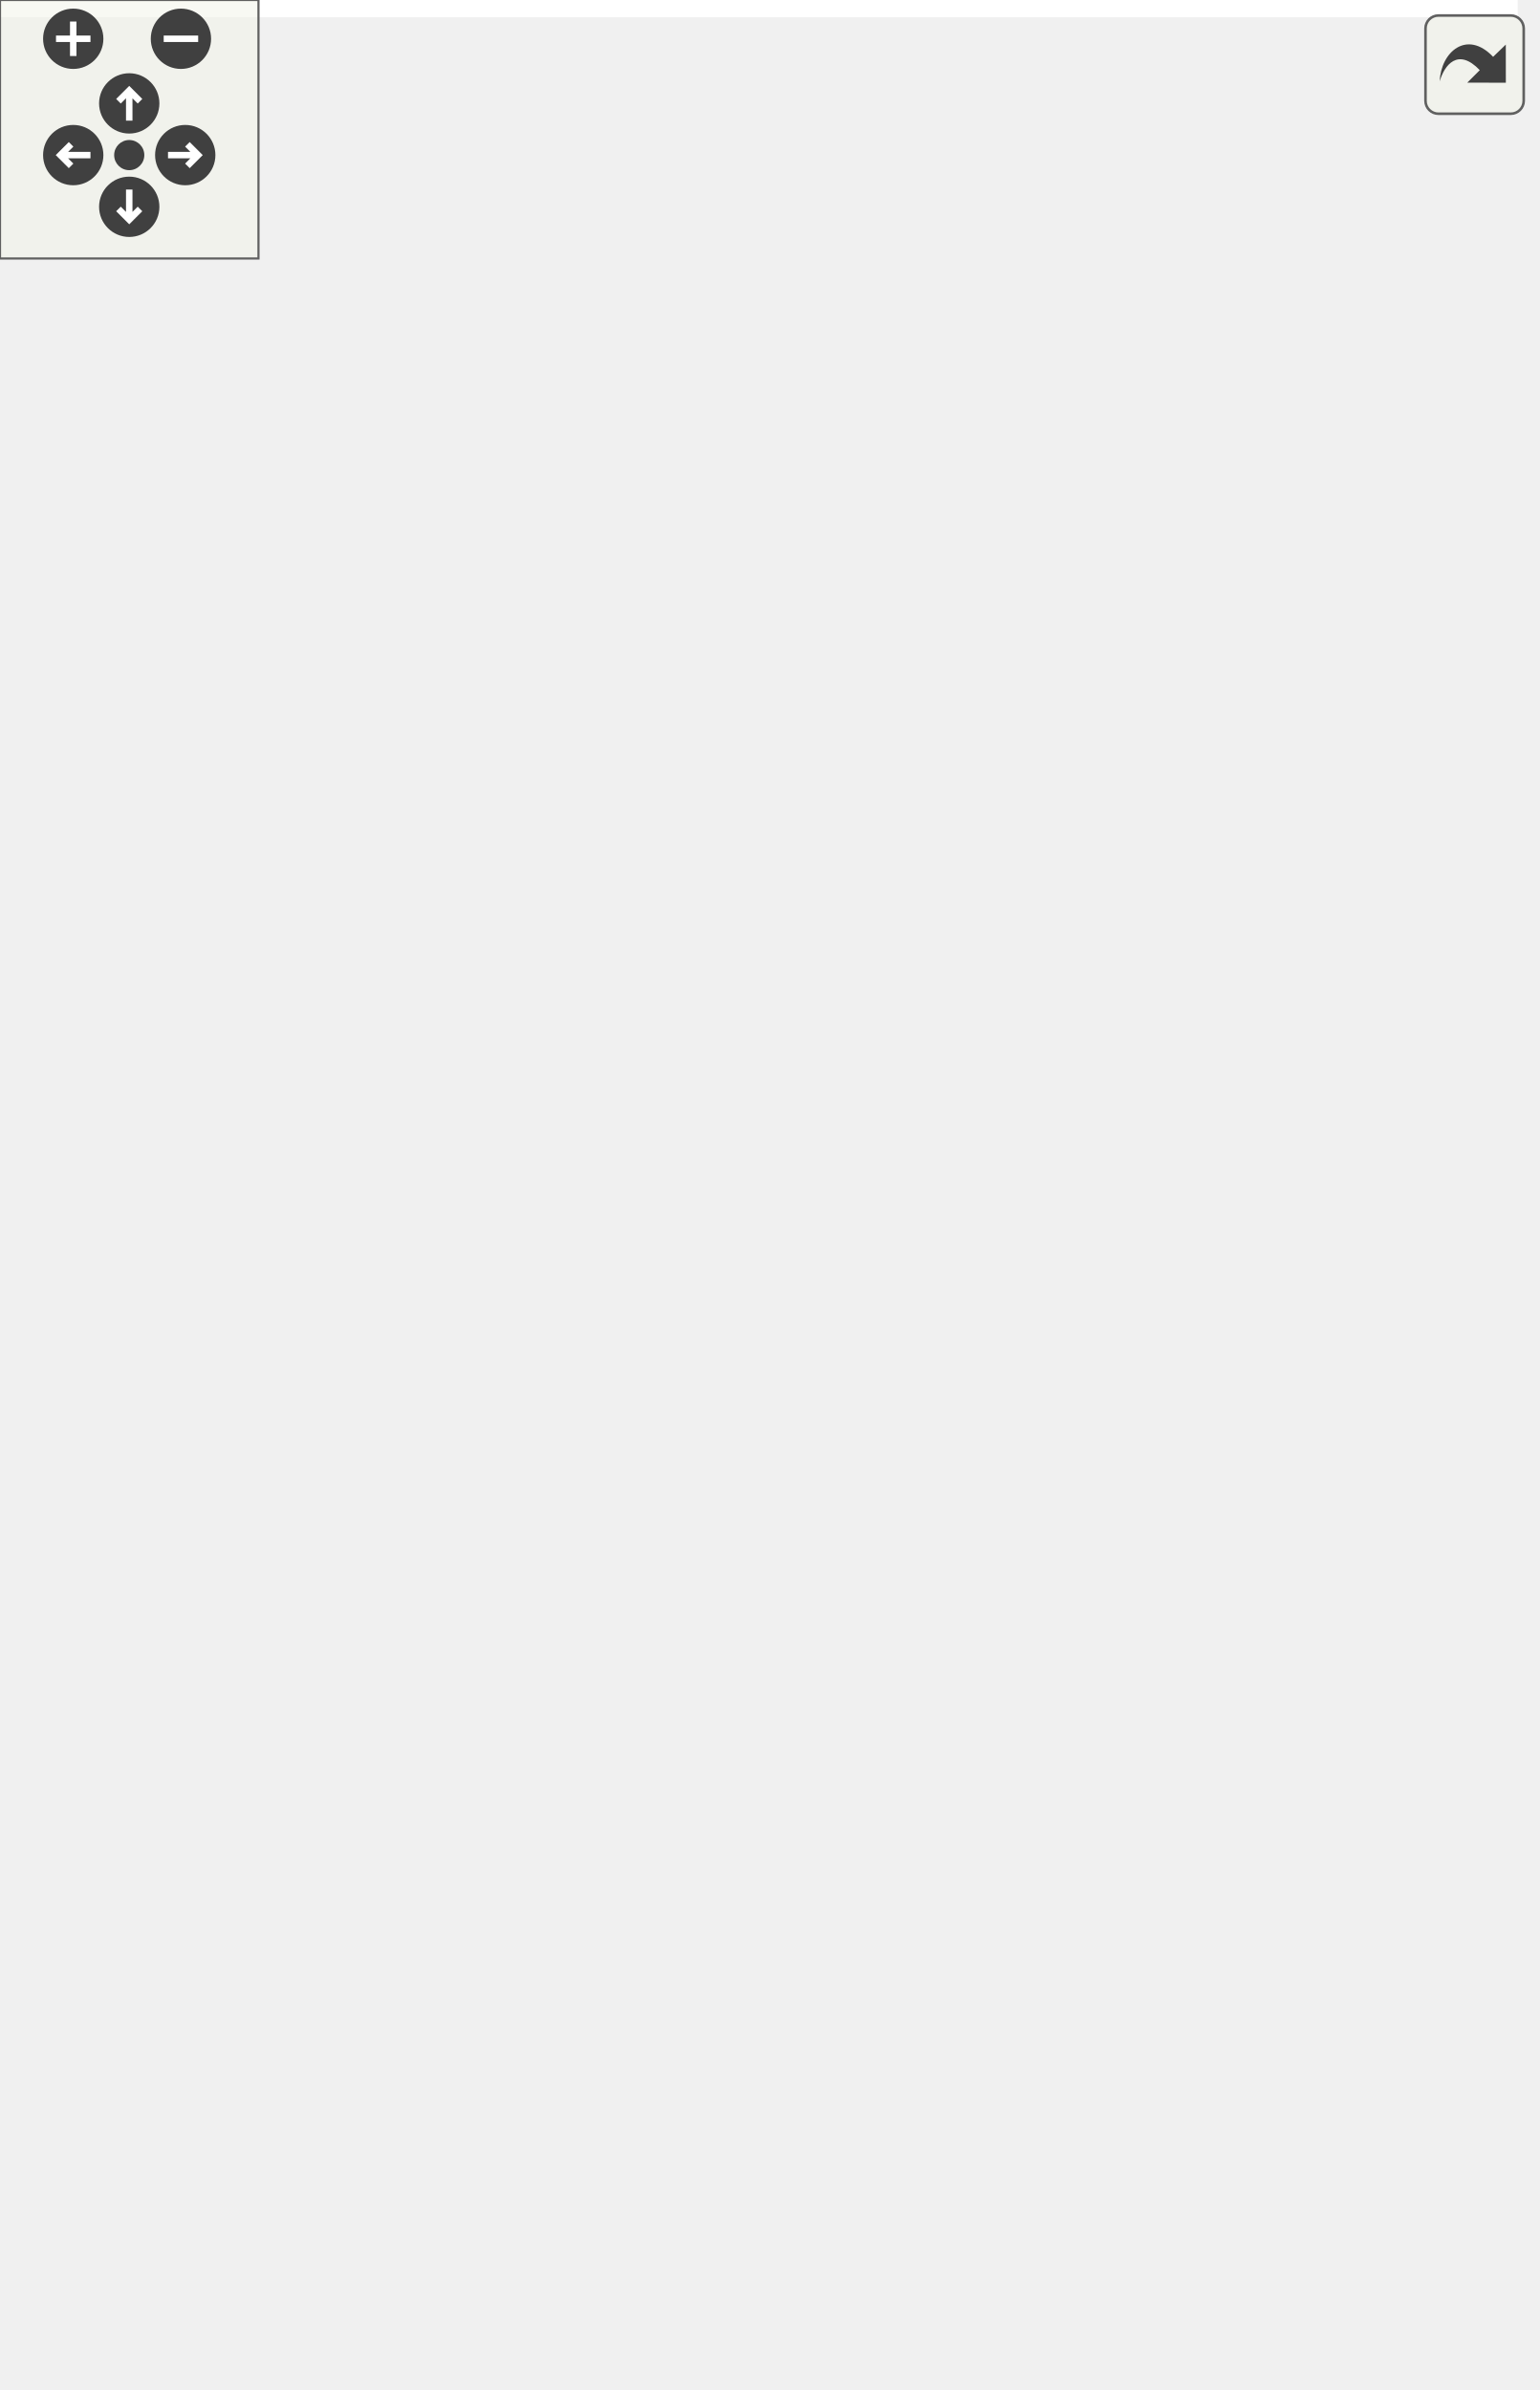
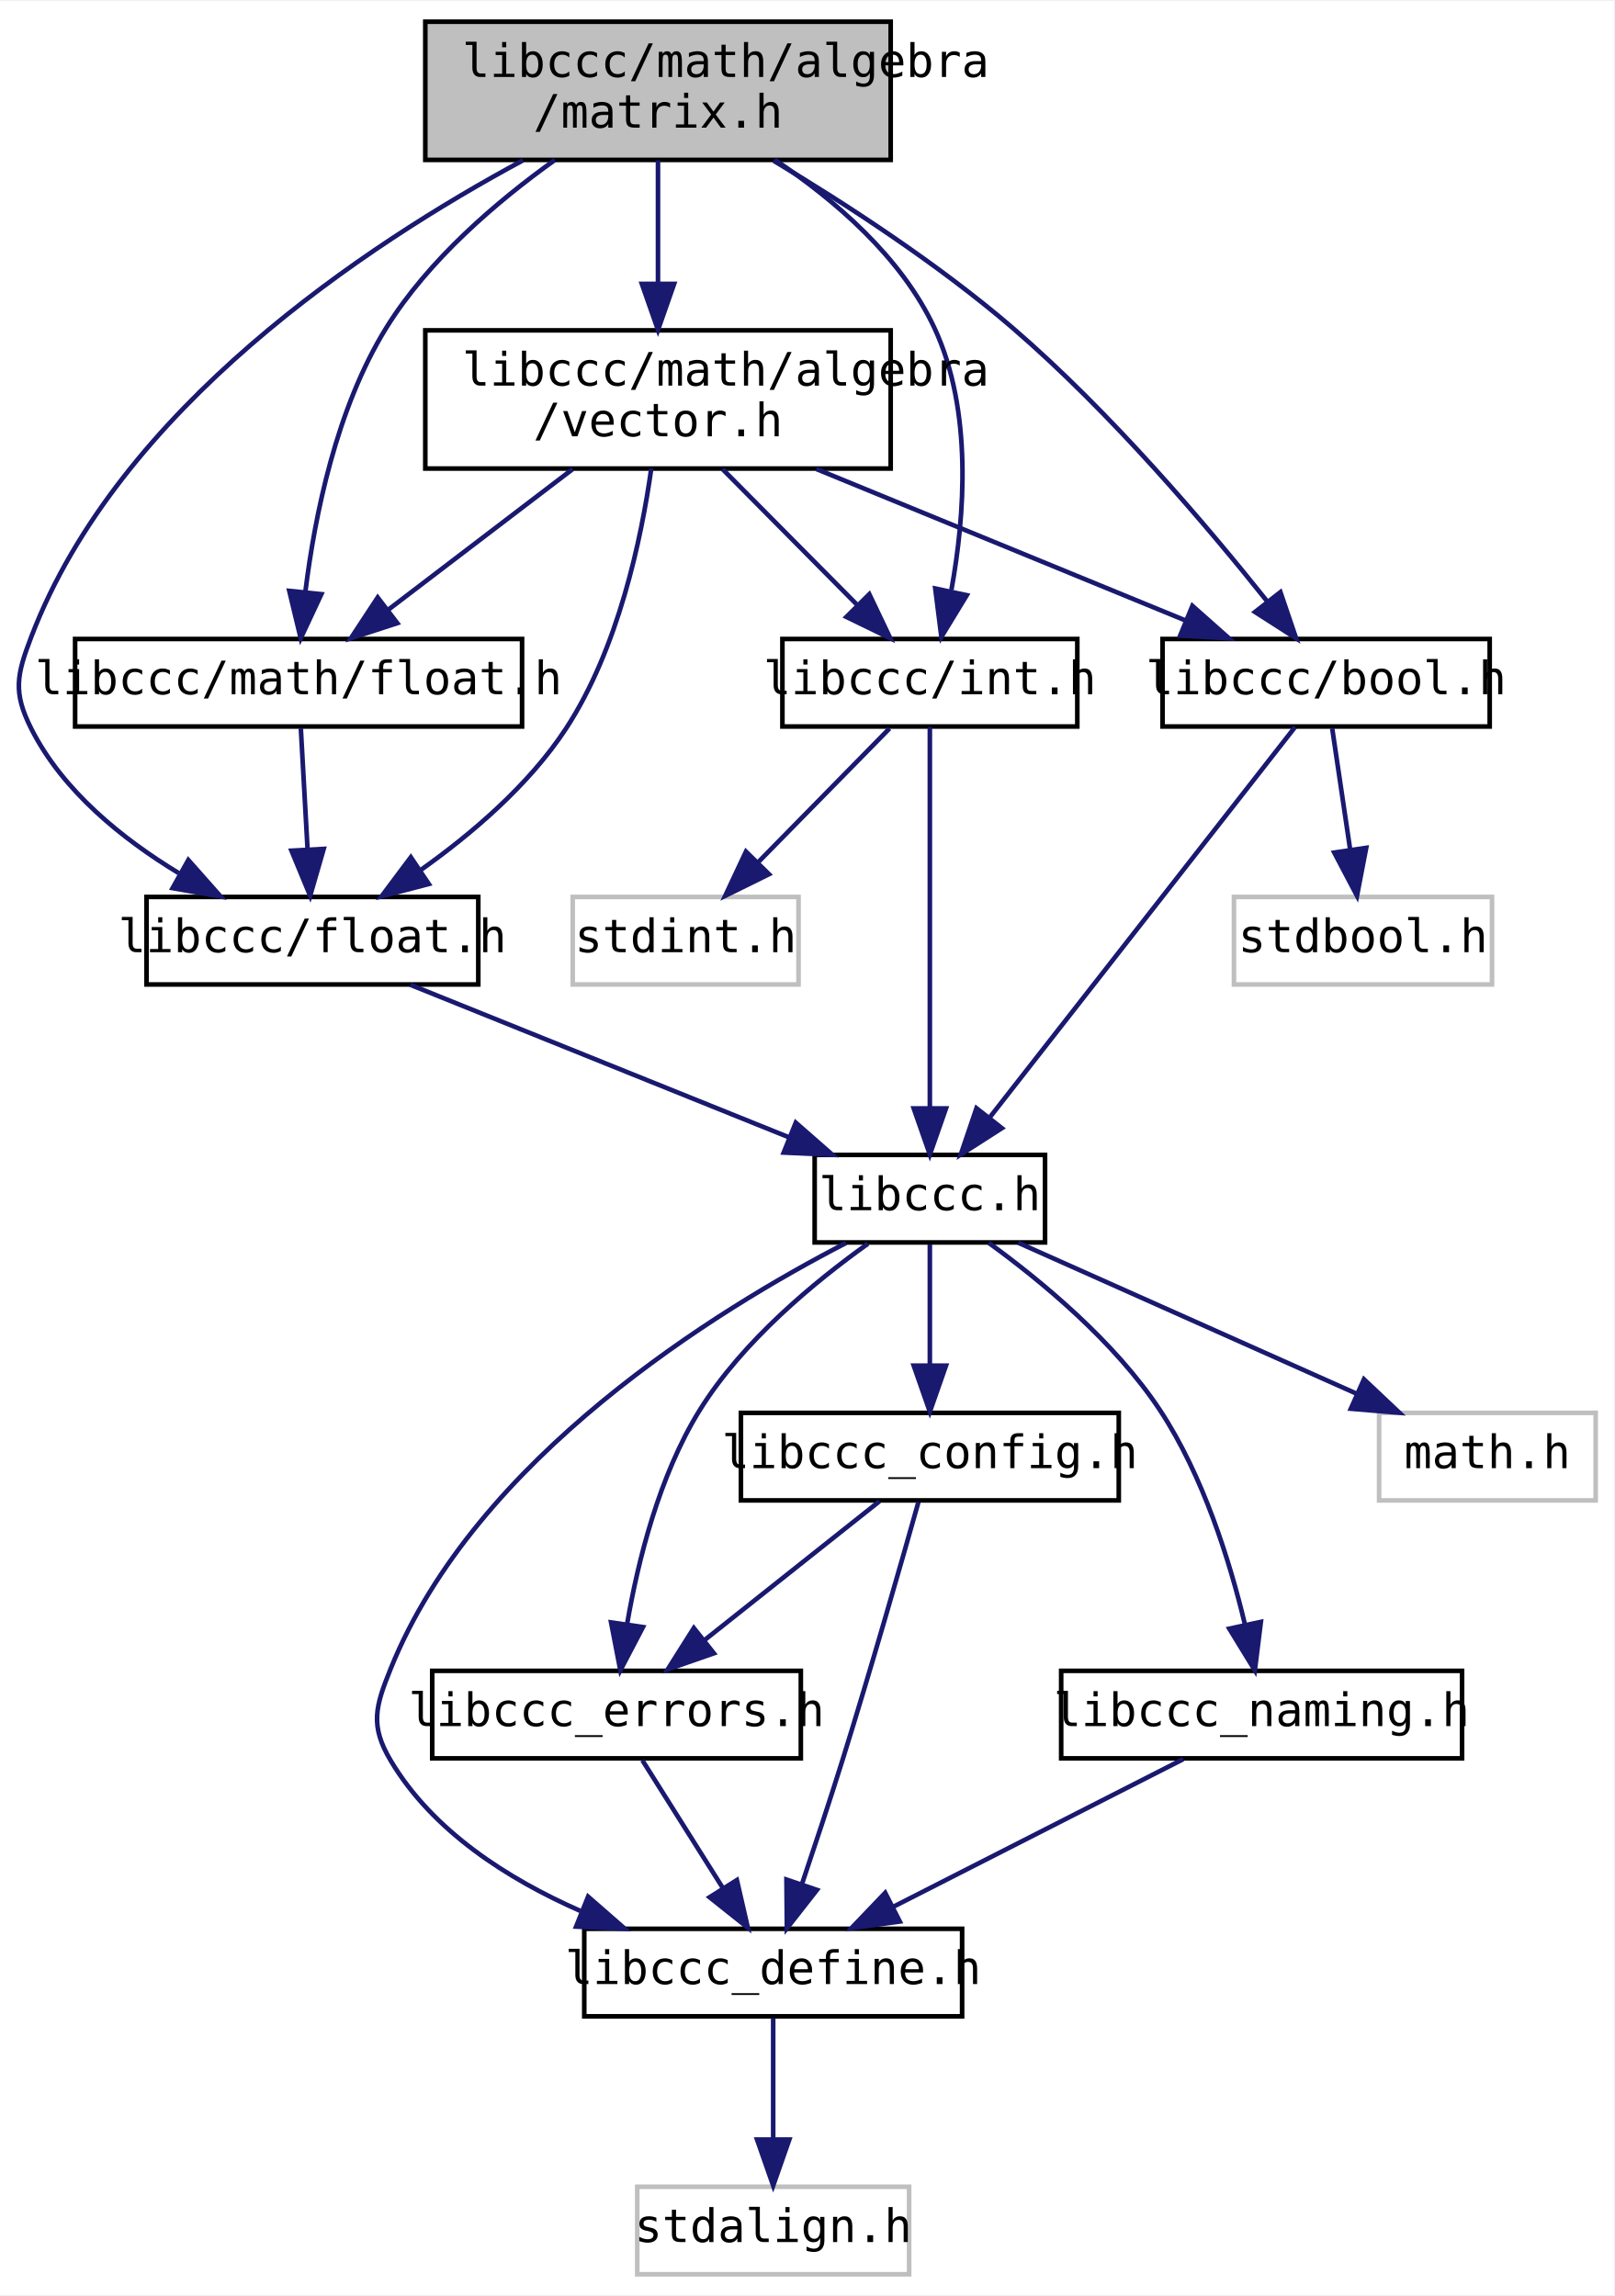
- <svg xmlns="http://www.w3.org/2000/svg" xmlns:xlink="http://www.w3.org/1999/xlink" id="main" version="1.1" xml:space="preserve">
-   <style type="text/css">
- .edge:hover path { stroke: red; }
- .edge:hover polygon { stroke: red; fill: red; }
- </style>
-   <defs>
-     <circle id="rim" cx="0" cy="0" r="7" />
-     <circle id="rim2" cx="0" cy="0" r="3.5" />
-     <g id="zoomPlus">
-       <use xlink:href="#rim" fill="#404040">
-         <set attributeName="fill" to="#808080" begin="zoomplus.mouseover" end="zoomplus.mouseout" />
-       </use>
-       <path d="M-4,0h8M0,-4v8" fill="none" stroke="white" stroke-width="1.5" pointer-events="none" />
-     </g>
-     <g id="zoomMin">
-       <use xlink:href="#rim" fill="#404040">
-         <set attributeName="fill" to="#808080" begin="zoomminus.mouseover" end="zoomminus.mouseout" />
-       </use>
-       <path d="M-4,0h8" fill="none" stroke="white" stroke-width="1.5" pointer-events="none" />
-     </g>
-     <g id="dirArrow">
-       <path fill="none" stroke="white" stroke-width="1.5" d="M0,-3.0v7 M-2.5,-0.5L0,-3.0L2.5,-0.5" />
-     </g>
-     <g id="resetDef">
-       <use xlink:href="#rim2" fill="#404040">
-         <set attributeName="fill" to="#808080" begin="reset.mouseover" end="reset.mouseout" />
-       </use>
-     </g>
-   </defs>
-   <svg id="graph" class="graph">
-     <g id="viewport">
-       <polygon fill="white" stroke="transparent" points="-4,4 -4,-494 352.3,-494 352.3,4 -4,4" />
-       <g id="node1" class="node">
-         <g id="a_node1">
-           <a xlink:title=" ">
-             <polygon fill="#bfbfbf" stroke="black" points="88.3,-459.5 88.3,-489.5 189.3,-489.5 189.3,-459.5 88.3,-459.5" />
-             <text text-anchor="start" x="96.3" y="-477.5" font-family="Consolas" font-size="10.00">libccc/math/algebra</text>
-             <text text-anchor="middle" x="138.8" y="-466.5" font-family="Consolas" font-size="10.00">/matrix.h</text>
-           </a>
-         </g>
-       </g>
-       <g id="node2" class="node">
-         <g id="a_node2">
-           <a xlink:href="bool_8h.html" target="_top" xlink:title=" ">
-             <polygon fill="white" stroke="black" points="248.3,-336.5 248.3,-355.5 319.3,-355.5 319.3,-336.5 248.3,-336.5" />
-             <text text-anchor="middle" x="283.8" y="-343.5" font-family="Consolas" font-size="10.00">libccc/bool.h</text>
-           </a>
-         </g>
-       </g>
-       <g id="edge1" class="edge">
-         <path fill="none" stroke="midnightblue" d="M163.88,-459.33C179.53,-449.96 199.68,-436.87 215.8,-423 237.08,-404.68 258.1,-379.88 271.01,-363.67" />
-         <polygon fill="midnightblue" stroke="midnightblue" points="273.88,-365.67 277.29,-355.64 268.37,-361.36 273.88,-365.67" />
-       </g>
-       <g id="node10" class="node">
-         <g id="a_node10">
-           <a xlink:href="int_8h.html" target="_top" xlink:title=" ">
-             <polygon fill="white" stroke="black" points="165.8,-336.5 165.8,-355.5 229.8,-355.5 229.8,-336.5 165.8,-336.5" />
-             <text text-anchor="middle" x="197.8" y="-343.5" font-family="Consolas" font-size="10.00">libccc/int.h</text>
-           </a>
-         </g>
-       </g>
-       <g id="edge13" class="edge">
-         <path fill="none" stroke="midnightblue" d="M164.21,-459.48C177.14,-450.83 191.62,-438.43 198.8,-423 207.13,-405.09 205.38,-382.15 202.48,-366.17" />
-         <polygon fill="midnightblue" stroke="midnightblue" points="205.81,-365 200.3,-355.95 198.97,-366.46 205.81,-365" />
-       </g>
-       <g id="node12" class="node">
-         <g id="a_node12">
-           <a xlink:href="float_8h.html" target="_top" xlink:title=" ">
-             <polygon fill="white" stroke="black" points="27.8,-280.5 27.8,-299.5 99.8,-299.5 99.8,-280.5 27.8,-280.5" />
-             <text text-anchor="middle" x="63.8" y="-287.5" font-family="Consolas" font-size="10.00">libccc/float.h</text>
-           </a>
-         </g>
-       </g>
-       <g id="edge16" class="edge">
-         <path fill="none" stroke="midnightblue" d="M109.48,-459.4C75.5,-441.1 21.74,-405.55 2.8,-356 -0.38,-347.7 -1.21,-343.93 2.8,-336 9.6,-322.52 22.56,-312.08 34.79,-304.67" />
-         <polygon fill="midnightblue" stroke="midnightblue" points="36.87,-307.52 43.89,-299.59 33.45,-301.41 36.87,-307.52" />
-       </g>
-       <g id="node13" class="node">
-         <g id="a_node13">
-           <a xlink:href="math_2float_8h.html" target="_top" xlink:title=" ">
-             <polygon fill="white" stroke="black" points="12.3,-336.5 12.3,-355.5 109.3,-355.5 109.3,-336.5 12.3,-336.5" />
-             <text text-anchor="middle" x="60.8" y="-343.5" font-family="Consolas" font-size="10.00">libccc/math/float.h</text>
-           </a>
-         </g>
-       </g>
-       <g id="edge18" class="edge">
-         <path fill="none" stroke="midnightblue" d="M116.4,-459.47C103.86,-450.5 88.95,-437.79 79.8,-423 68.97,-405.5 64.31,-382.14 62.3,-365.96" />
-         <polygon fill="midnightblue" stroke="midnightblue" points="65.74,-365.23 61.26,-355.64 58.78,-365.94 65.74,-365.23" />
-       </g>
-       <g id="node14" class="node">
-         <g id="a_node14">
-           <a xlink:href="vector_8h.html" target="_top" xlink:title=" ">
-             <polygon fill="white" stroke="black" points="88.3,-392.5 88.3,-422.5 189.3,-422.5 189.3,-392.5 88.3,-392.5" />
-             <text text-anchor="start" x="96.3" y="-410.5" font-family="Consolas" font-size="10.00">libccc/math/algebra</text>
-             <text text-anchor="middle" x="138.8" y="-399.5" font-family="Consolas" font-size="10.00">/vector.h</text>
-           </a>
-         </g>
-       </g>
-       <g id="edge20" class="edge">
-         <path fill="none" stroke="midnightblue" d="M138.8,-459.4C138.8,-451.64 138.8,-441.81 138.8,-432.86" />
-         <polygon fill="midnightblue" stroke="midnightblue" points="142.3,-432.58 138.8,-422.58 135.3,-432.58 142.3,-432.58" />
-       </g>
-       <g id="node3" class="node">
-         <g id="a_node3">
-           <a xlink:href="libccc_8h.html" target="_top" xlink:title=" ">
-             <polygon fill="white" stroke="black" points="172.8,-224.5 172.8,-243.5 222.8,-243.5 222.8,-224.5 172.8,-224.5" />
-             <text text-anchor="middle" x="197.8" y="-231.5" font-family="Consolas" font-size="10.00">libccc.h</text>
-           </a>
-         </g>
-       </g>
-       <g id="edge2" class="edge">
-         <path fill="none" stroke="midnightblue" d="M277.05,-336.37C262.79,-318.14 229.4,-275.43 210.83,-251.68" />
-         <polygon fill="midnightblue" stroke="midnightblue" points="213.43,-249.31 204.51,-243.59 207.92,-253.63 213.43,-249.31" />
-       </g>
-       <g id="node9" class="node">
-         <g id="a_node9">
-           <a xlink:title=" ">
-             <polygon fill="white" stroke="#bfbfbf" points="263.8,-280.5 263.8,-299.5 319.8,-299.5 319.8,-280.5 263.8,-280.5" />
-             <text text-anchor="middle" x="291.8" y="-287.5" font-family="Consolas" font-size="10.00">stdbool.h</text>
-           </a>
-         </g>
-       </g>
-       <g id="edge12" class="edge">
-         <path fill="none" stroke="midnightblue" d="M285.12,-336.08C286.18,-328.93 287.7,-318.64 289.03,-309.69" />
-         <polygon fill="midnightblue" stroke="midnightblue" points="292.5,-310.16 290.5,-299.75 285.57,-309.13 292.5,-310.16" />
-       </g>
-       <g id="node4" class="node">
-         <g id="a_node4">
-           <a xlink:href="libccc__define_8h.html" target="_top" xlink:title=" ">
-             <polygon fill="white" stroke="black" points="157.8,-56.5 157.8,-75.5 239.8,-75.5 239.8,-56.5 157.8,-56.5" />
-             <text text-anchor="middle" x="198.8" y="-63.5" font-family="Consolas" font-size="10.00">libccc_define.h</text>
-           </a>
-         </g>
-       </g>
-       <g id="edge3" class="edge">
-         <path fill="none" stroke="midnightblue" d="M184.02,-224.42C154.49,-204.93 89.83,-155.61 115.8,-112 124.89,-96.72 141.19,-86.31 156.94,-79.39" />
-         <polygon fill="midnightblue" stroke="midnightblue" points="158.63,-82.48 166.61,-75.51 156.03,-75.98 158.63,-82.48" />
-       </g>
-       <g id="node6" class="node">
-         <g id="a_node6">
-           <a xlink:href="libccc__errors_8h.html" target="_top" xlink:title=" ">
-             <polygon fill="white" stroke="black" points="124.8,-112.5 124.8,-131.5 204.8,-131.5 204.8,-112.5 124.8,-112.5" />
-             <text text-anchor="middle" x="164.8" y="-119.5" font-family="Consolas" font-size="10.00">libccc_errors.h</text>
-           </a>
-         </g>
-       </g>
-       <g id="edge5" class="edge">
-         <path fill="none" stroke="midnightblue" d="M194.79,-224.42C191.66,-215.39 186.69,-200.76 182.8,-188 178.05,-172.42 173.15,-154.59 169.66,-141.55" />
-         <polygon fill="midnightblue" stroke="midnightblue" points="173.04,-140.64 167.1,-131.87 166.28,-142.44 173.04,-140.64" />
-       </g>
-       <g id="node7" class="node">
-         <g id="a_node7">
-           <a xlink:href="libccc__config_8h.html" target="_top" xlink:title=" ">
-             <polygon fill="white" stroke="black" points="191.8,-168.5 191.8,-187.5 273.8,-187.5 273.8,-168.5 191.8,-168.5" />
-             <text text-anchor="middle" x="232.8" y="-175.5" font-family="Consolas" font-size="10.00">libccc_config.h</text>
-           </a>
-         </g>
-       </g>
-       <g id="edge7" class="edge">
-         <path fill="none" stroke="midnightblue" d="M203.58,-224.08C208.47,-216.53 215.62,-205.49 221.63,-196.23" />
-         <polygon fill="midnightblue" stroke="midnightblue" points="224.62,-198.05 227.12,-187.75 218.75,-194.24 224.62,-198.05" />
-       </g>
-       <g id="node8" class="node">
-         <g id="a_node8">
-           <a xlink:href="libccc__naming_8h.html" target="_top" xlink:title=" ">
-             <polygon fill="white" stroke="black" points="261.3,-112.5 261.3,-131.5 348.3,-131.5 348.3,-112.5 261.3,-112.5" />
-             <text text-anchor="middle" x="304.8" y="-119.5" font-family="Consolas" font-size="10.00">libccc_naming.h</text>
-           </a>
-         </g>
-       </g>
-       <g id="edge10" class="edge">
-         <path fill="none" stroke="midnightblue" d="M223.03,-225.36C241.92,-218.43 267.1,-206.44 282.8,-188 294.01,-174.83 299.58,-155.69 302.3,-141.59" />
-         <polygon fill="midnightblue" stroke="midnightblue" points="305.78,-142 303.93,-131.57 298.87,-140.88 305.78,-142" />
-       </g>
-       <g id="node5" class="node">
-         <g id="a_node5">
-           <a xlink:title=" ">
-             <polygon fill="white" stroke="#bfbfbf" points="169.3,-0.5 169.3,-19.5 228.3,-19.5 228.3,-0.5 169.3,-0.5" />
-             <text text-anchor="middle" x="198.8" y="-7.5" font-family="Consolas" font-size="10.00">stdalign.h</text>
-           </a>
-         </g>
-       </g>
-       <g id="edge4" class="edge">
-         <path fill="none" stroke="midnightblue" d="M198.8,-56.08C198.8,-49.01 198.8,-38.86 198.8,-29.99" />
-         <polygon fill="midnightblue" stroke="midnightblue" points="202.3,-29.75 198.8,-19.75 195.3,-29.75 202.3,-29.75" />
-       </g>
-       <g id="edge6" class="edge">
-         <path fill="none" stroke="midnightblue" d="M170.41,-112.08C175.16,-104.53 182.11,-93.49 187.95,-84.23" />
-         <polygon fill="midnightblue" stroke="midnightblue" points="190.92,-86.08 193.29,-75.75 185,-82.35 190.92,-86.08" />
-       </g>
-       <g id="edge8" class="edge">
-         <path fill="none" stroke="midnightblue" d="M230.32,-168.14C226.79,-155.6 220.04,-131.97 213.8,-112 211.03,-103.15 207.79,-93.37 205.04,-85.2" />
-         <polygon fill="midnightblue" stroke="midnightblue" points="208.3,-83.94 201.77,-75.6 201.68,-86.19 208.3,-83.94" />
-       </g>
-       <g id="edge9" class="edge">
-         <path fill="none" stroke="midnightblue" d="M221.87,-168.32C211.62,-160.18 196.08,-147.84 183.8,-138.09" />
-         <polygon fill="midnightblue" stroke="midnightblue" points="185.93,-135.31 175.92,-131.83 181.58,-140.79 185.93,-135.31" />
-       </g>
-       <g id="edge11" class="edge">
-         <path fill="none" stroke="midnightblue" d="M287.77,-112.32C270.77,-103.66 244.42,-90.24 224.8,-80.25" />
-         <polygon fill="midnightblue" stroke="midnightblue" points="226.28,-77.08 215.79,-75.65 223.11,-83.31 226.28,-77.08" />
-       </g>
-       <g id="edge15" class="edge">
-         <path fill="none" stroke="midnightblue" d="M197.8,-336.37C197.8,-318.62 197.8,-277.67 197.8,-253.6" />
-         <polygon fill="midnightblue" stroke="midnightblue" points="201.3,-253.59 197.8,-243.59 194.3,-253.59 201.3,-253.59" />
-       </g>
-       <g id="node11" class="node">
-         <g id="a_node11">
-           <a xlink:title=" ">
-             <polygon fill="white" stroke="#bfbfbf" points="120.3,-280.5 120.3,-299.5 169.3,-299.5 169.3,-280.5 120.3,-280.5" />
-             <text text-anchor="middle" x="144.8" y="-287.5" font-family="Consolas" font-size="10.00">stdint.h</text>
-           </a>
-         </g>
-       </g>
-       <g id="edge14" class="edge">
-         <path fill="none" stroke="midnightblue" d="M189.05,-336.08C181.33,-328.22 169.89,-316.57 160.58,-307.08" />
-         <polygon fill="midnightblue" stroke="midnightblue" points="162.89,-304.44 153.39,-299.75 157.89,-309.34 162.89,-304.44" />
-       </g>
-       <g id="edge17" class="edge">
-         <path fill="none" stroke="midnightblue" d="M85.03,-280.44C107.18,-271.52 142.12,-257.44 167.23,-247.32" />
-         <polygon fill="midnightblue" stroke="midnightblue" points="168.7,-250.5 176.66,-243.52 166.08,-244.01 168.7,-250.5" />
-       </g>
-       <g id="edge19" class="edge">
-         <path fill="none" stroke="midnightblue" d="M61.29,-336.08C61.69,-329.01 62.25,-318.86 62.74,-309.99" />
-         <polygon fill="midnightblue" stroke="midnightblue" points="66.25,-309.93 63.31,-299.75 59.26,-309.54 66.25,-309.93" />
-       </g>
-       <g id="edge21" class="edge">
-         <path fill="none" stroke="midnightblue" d="M173.16,-392.4C197.49,-382.42 229.83,-369.15 253.25,-359.53" />
-         <polygon fill="midnightblue" stroke="midnightblue" points="254.78,-362.69 262.7,-355.66 252.12,-356.22 254.78,-362.69" />
-       </g>
-       <g id="edge22" class="edge">
-         <path fill="none" stroke="midnightblue" d="M152.78,-392.4C161.53,-383.58 172.83,-372.18 181.91,-363.02" />
-         <polygon fill="midnightblue" stroke="midnightblue" points="184.66,-365.22 189.21,-355.66 179.69,-360.29 184.66,-365.22" />
-       </g>
-       <g id="edge23" class="edge">
-         <path fill="none" stroke="midnightblue" d="M137.34,-392.49C135.23,-377.47 130.24,-353.44 118.8,-336 110.73,-323.71 98.26,-313.11 87.23,-305.29" />
-         <polygon fill="midnightblue" stroke="midnightblue" points="89.06,-302.31 78.81,-299.64 85.16,-308.12 89.06,-302.31" />
-       </g>
-       <g id="edge24" class="edge">
-         <path fill="none" stroke="midnightblue" d="M120.31,-392.4C108.28,-383.22 92.6,-371.26 80.35,-361.92" />
-         <polygon fill="midnightblue" stroke="midnightblue" points="82.22,-358.94 72.15,-355.66 77.97,-364.51 82.22,-358.94" />
-       </g>
-     </g>
-   </svg>
-   <g id="navigator" transform="translate(0 0)" fill="#404254">
-     <rect fill="#f2f5e9" fill-opacity="0.5" stroke="#606060" stroke-width=".5" x="0" y="0" width="60" height="60" />
-     <use id="zoomplus" xlink:href="#zoomPlus" x="17" y="9" />
-     <use id="zoomminus" xlink:href="#zoomMin" x="42" y="9" />
-     <use id="reset" xlink:href="#resetDef" x="30" y="36" />
-     <g id="arrowUp" xlink:href="#dirArrow" transform="translate(30 24)">
-       <use xlink:href="#rim" fill="#404040">
-         <set attributeName="fill" to="#808080" begin="arrowUp.mouseover" end="arrowUp.mouseout" />
-       </use>
-       <path fill="none" stroke="white" stroke-width="1.5" d="M0,-3.0v7 M-2.5,-0.5L0,-3.0L2.5,-0.5" />
-     </g>
-     <g id="arrowRight" xlink:href="#dirArrow" transform="rotate(90) translate(36 -43)">
-       <use xlink:href="#rim" fill="#404040">
-         <set attributeName="fill" to="#808080" begin="arrowRight.mouseover" end="arrowRight.mouseout" />
-       </use>
-       <path fill="none" stroke="white" stroke-width="1.5" d="M0,-3.0v7 M-2.5,-0.5L0,-3.0L2.5,-0.5" />
-     </g>
-     <g id="arrowDown" xlink:href="#dirArrow" transform="rotate(180) translate(-30 -48)">
-       <use xlink:href="#rim" fill="#404040">
-         <set attributeName="fill" to="#808080" begin="arrowDown.mouseover" end="arrowDown.mouseout" />
-       </use>
-       <path fill="none" stroke="white" stroke-width="1.5" d="M0,-3.0v7 M-2.5,-0.5L0,-3.0L2.5,-0.5" />
-     </g>
-     <g id="arrowLeft" xlink:href="#dirArrow" transform="rotate(270) translate(-36 17)">
-       <use xlink:href="#rim" fill="#404040">
-         <set attributeName="fill" to="#808080" begin="arrowLeft.mouseover" end="arrowLeft.mouseout" />
-       </use>
-       <path fill="none" stroke="white" stroke-width="1.5" d="M0,-3.0v7 M-2.5,-0.5L0,-3.0L2.5,-0.5" />
+ <svg xmlns="http://www.w3.org/2000/svg" xmlns:xlink="http://www.w3.org/1999/xlink" width="350pt" height="498pt" viewBox="0.00 0.00 350.30 498.00">
+   <g id="graph0" class="graph" transform="scale(1 1) rotate(0) translate(4 494)">
+     <polygon fill="white" stroke="transparent" points="-4,4 -4,-494 346.3,-494 346.3,4 -4,4" />
+     <g id="node1" class="node">
+       <g id="a_node1">
+         <a xlink:title=" ">
+           <polygon fill="#bfbfbf" stroke="black" points="88.3,-459.5 88.3,-489.5 189.3,-489.5 189.3,-459.5 88.3,-459.5" />
+           <text text-anchor="start" x="96.3" y="-477.5" font-family="Consolas" font-size="10.00">libccc/math/algebra</text>
+           <text text-anchor="middle" x="138.8" y="-466.5" font-family="Consolas" font-size="10.00">/matrix.h</text>
+         </a>
+       </g>
+     </g>
+     <g id="node2" class="node">
+       <g id="a_node2">
+         <a xlink:href="$bool_8h.html" xlink:title=" ">
+           <polygon fill="white" stroke="black" points="248.3,-336.5 248.3,-355.5 319.3,-355.5 319.3,-336.5 248.3,-336.5" />
+           <text text-anchor="middle" x="283.8" y="-343.5" font-family="Consolas" font-size="10.00">libccc/bool.h</text>
+         </a>
+       </g>
+     </g>
+     <g id="edge1" class="edge">
+       <path fill="none" stroke="midnightblue" d="M163.88,-459.33C179.53,-449.96 199.68,-436.87 215.8,-423 237.08,-404.68 258.1,-379.88 271.01,-363.67" />
+       <polygon fill="midnightblue" stroke="midnightblue" points="273.88,-365.67 277.29,-355.64 268.37,-361.36 273.88,-365.67" />
+     </g>
+     <g id="node11" class="node">
+       <g id="a_node11">
+         <a xlink:href="$int_8h.html" xlink:title=" ">
+           <polygon fill="white" stroke="black" points="165.8,-336.5 165.8,-355.5 229.8,-355.5 229.8,-336.5 165.8,-336.5" />
+           <text text-anchor="middle" x="197.8" y="-343.5" font-family="Consolas" font-size="10.00">libccc/int.h</text>
+         </a>
+       </g>
+     </g>
+     <g id="edge14" class="edge">
+       <path fill="none" stroke="midnightblue" d="M164.21,-459.48C177.14,-450.83 191.62,-438.43 198.8,-423 207.13,-405.09 205.38,-382.15 202.48,-366.17" />
+       <polygon fill="midnightblue" stroke="midnightblue" points="205.81,-365 200.3,-355.95 198.97,-366.46 205.81,-365" />
+     </g>
+     <g id="node13" class="node">
+       <g id="a_node13">
+         <a xlink:href="$float_8h.html" xlink:title=" ">
+           <polygon fill="white" stroke="black" points="27.8,-280.5 27.8,-299.5 99.8,-299.5 99.8,-280.5 27.8,-280.5" />
+           <text text-anchor="middle" x="63.8" y="-287.5" font-family="Consolas" font-size="10.00">libccc/float.h</text>
+         </a>
+       </g>
+     </g>
+     <g id="edge17" class="edge">
+       <path fill="none" stroke="midnightblue" d="M109.48,-459.4C75.5,-441.1 21.74,-405.55 2.8,-356 -0.38,-347.7 -1.21,-343.93 2.8,-336 9.6,-322.52 22.56,-312.08 34.79,-304.67" />
+       <polygon fill="midnightblue" stroke="midnightblue" points="36.87,-307.52 43.89,-299.59 33.45,-301.41 36.87,-307.52" />
+     </g>
+     <g id="node14" class="node">
+       <g id="a_node14">
+         <a xlink:href="$math_2float_8h.html" xlink:title=" ">
+           <polygon fill="white" stroke="black" points="12.3,-336.5 12.3,-355.5 109.3,-355.5 109.3,-336.5 12.3,-336.5" />
+           <text text-anchor="middle" x="60.8" y="-343.5" font-family="Consolas" font-size="10.00">libccc/math/float.h</text>
+         </a>
+       </g>
+     </g>
+     <g id="edge19" class="edge">
+       <path fill="none" stroke="midnightblue" d="M116.4,-459.47C103.86,-450.5 88.95,-437.79 79.8,-423 68.97,-405.5 64.31,-382.14 62.3,-365.96" />
+       <polygon fill="midnightblue" stroke="midnightblue" points="65.74,-365.23 61.26,-355.64 58.78,-365.94 65.74,-365.23" />
+     </g>
+     <g id="node15" class="node">
+       <g id="a_node15">
+         <a xlink:href="$vector_8h.html" xlink:title=" ">
+           <polygon fill="white" stroke="black" points="88.3,-392.5 88.3,-422.5 189.3,-422.5 189.3,-392.5 88.3,-392.5" />
+           <text text-anchor="start" x="96.3" y="-410.5" font-family="Consolas" font-size="10.00">libccc/math/algebra</text>
+           <text text-anchor="middle" x="138.8" y="-399.5" font-family="Consolas" font-size="10.00">/vector.h</text>
+         </a>
+       </g>
+     </g>
+     <g id="edge21" class="edge">
+       <path fill="none" stroke="midnightblue" d="M138.8,-459.4C138.8,-451.64 138.8,-441.81 138.8,-432.86" />
+       <polygon fill="midnightblue" stroke="midnightblue" points="142.3,-432.58 138.8,-422.58 135.3,-432.58 142.3,-432.58" />
+     </g>
+     <g id="node3" class="node">
+       <g id="a_node3">
+         <a xlink:href="$libccc_8h.html" xlink:title=" ">
+           <polygon fill="white" stroke="black" points="172.8,-224.5 172.8,-243.5 222.8,-243.5 222.8,-224.5 172.8,-224.5" />
+           <text text-anchor="middle" x="197.8" y="-231.5" font-family="Consolas" font-size="10.00">libccc.h</text>
+         </a>
+       </g>
+     </g>
+     <g id="edge2" class="edge">
+       <path fill="none" stroke="midnightblue" d="M277.05,-336.37C262.79,-318.14 229.4,-275.43 210.83,-251.68" />
+       <polygon fill="midnightblue" stroke="midnightblue" points="213.43,-249.31 204.51,-243.59 207.92,-253.63 213.43,-249.31" />
+     </g>
+     <g id="node10" class="node">
+       <g id="a_node10">
+         <a xlink:title=" ">
+           <polygon fill="white" stroke="#bfbfbf" points="263.8,-280.5 263.8,-299.5 319.8,-299.5 319.8,-280.5 263.8,-280.5" />
+           <text text-anchor="middle" x="291.8" y="-287.5" font-family="Consolas" font-size="10.00">stdbool.h</text>
+         </a>
+       </g>
+     </g>
+     <g id="edge13" class="edge">
+       <path fill="none" stroke="midnightblue" d="M285.12,-336.08C286.18,-328.93 287.7,-318.64 289.03,-309.69" />
+       <polygon fill="midnightblue" stroke="midnightblue" points="292.5,-310.16 290.5,-299.75 285.57,-309.13 292.5,-310.16" />
+     </g>
+     <g id="node4" class="node">
+       <g id="a_node4">
+         <a xlink:href="$libccc__define_8h.html" xlink:title=" ">
+           <polygon fill="white" stroke="black" points="122.8,-56.5 122.8,-75.5 204.8,-75.5 204.8,-56.5 122.8,-56.5" />
+           <text text-anchor="middle" x="163.8" y="-63.5" font-family="Consolas" font-size="10.00">libccc_define.h</text>
+         </a>
+       </g>
+     </g>
+     <g id="edge3" class="edge">
+       <path fill="none" stroke="midnightblue" d="M179.62,-224.39C151.63,-209.93 99.28,-177.79 80.8,-132 77.47,-123.76 76.25,-119.64 80.8,-112 89.89,-96.72 106.19,-86.31 121.94,-79.39" />
+       <polygon fill="midnightblue" stroke="midnightblue" points="123.63,-82.48 131.61,-75.51 121.03,-75.98 123.63,-82.48" />
+     </g>
+     <g id="node6" class="node">
+       <g id="a_node6">
+         <a xlink:href="$libccc__errors_8h.html" xlink:title=" ">
+           <polygon fill="white" stroke="black" points="89.8,-112.5 89.8,-131.5 169.8,-131.5 169.8,-112.5 89.8,-112.5" />
+           <text text-anchor="middle" x="129.8" y="-119.5" font-family="Consolas" font-size="10.00">libccc_errors.h</text>
+         </a>
+       </g>
+     </g>
+     <g id="edge5" class="edge">
+       <path fill="none" stroke="midnightblue" d="M184.37,-224.23C173.01,-216.13 157.14,-203.1 147.8,-188 139.04,-173.84 134.45,-155.36 132.11,-141.72" />
+       <polygon fill="midnightblue" stroke="midnightblue" points="135.54,-141 130.63,-131.61 128.62,-142.01 135.54,-141" />
+     </g>
+     <g id="node7" class="node">
+       <g id="a_node7">
+         <a xlink:href="$libccc__config_8h.html" xlink:title=" ">
+           <polygon fill="white" stroke="black" points="156.8,-168.5 156.8,-187.5 238.8,-187.5 238.8,-168.5 156.8,-168.5" />
+           <text text-anchor="middle" x="197.8" y="-175.5" font-family="Consolas" font-size="10.00">libccc_config.h</text>
+         </a>
+       </g>
+     </g>
+     <g id="edge7" class="edge">
+       <path fill="none" stroke="midnightblue" d="M197.8,-224.08C197.8,-217.01 197.8,-206.86 197.8,-197.99" />
+       <polygon fill="midnightblue" stroke="midnightblue" points="201.3,-197.75 197.8,-187.75 194.3,-197.75 201.3,-197.75" />
+     </g>
+     <g id="node8" class="node">
+       <g id="a_node8">
+         <a xlink:href="$libccc__naming_8h.html" xlink:title=" ">
+           <polygon fill="white" stroke="black" points="226.3,-112.5 226.3,-131.5 313.3,-131.5 313.3,-112.5 226.3,-112.5" />
+           <text text-anchor="middle" x="269.8" y="-119.5" font-family="Consolas" font-size="10.00">libccc_naming.h</text>
+         </a>
+       </g>
+     </g>
+     <g id="edge10" class="edge">
+       <path fill="none" stroke="midnightblue" d="M210.57,-224.42C221.82,-216.26 237.91,-203.02 247.8,-188 257.11,-173.85 262.87,-155.37 266.14,-141.73" />
+       <polygon fill="midnightblue" stroke="midnightblue" points="269.64,-142.13 268.33,-131.61 262.79,-140.65 269.64,-142.13" />
+     </g>
+     <g id="node9" class="node">
+       <g id="a_node9">
+         <a xlink:title=" ">
+           <polygon fill="white" stroke="#bfbfbf" points="295.3,-168.5 295.3,-187.5 342.3,-187.5 342.3,-168.5 295.3,-168.5" />
+           <text text-anchor="middle" x="318.8" y="-175.5" font-family="Consolas" font-size="10.00">math.h</text>
+         </a>
+       </g>
+     </g>
+     <g id="edge12" class="edge">
+       <path fill="none" stroke="midnightblue" d="M216.97,-224.44C236.71,-215.64 267.68,-201.81 290.29,-191.72" />
+       <polygon fill="midnightblue" stroke="midnightblue" points="292.01,-194.79 299.71,-187.52 289.16,-188.4 292.01,-194.79" />
+     </g>
+     <g id="node5" class="node">
+       <g id="a_node5">
+         <a xlink:title=" ">
+           <polygon fill="white" stroke="#bfbfbf" points="134.3,-0.5 134.3,-19.5 193.3,-19.5 193.3,-0.5 134.3,-0.5" />
+           <text text-anchor="middle" x="163.8" y="-7.5" font-family="Consolas" font-size="10.00">stdalign.h</text>
+         </a>
+       </g>
+     </g>
+     <g id="edge4" class="edge">
+       <path fill="none" stroke="midnightblue" d="M163.8,-56.08C163.8,-49.01 163.8,-38.86 163.8,-29.99" />
+       <polygon fill="midnightblue" stroke="midnightblue" points="167.3,-29.75 163.8,-19.75 160.3,-29.75 167.3,-29.75" />
+     </g>
+     <g id="edge6" class="edge">
+       <path fill="none" stroke="midnightblue" d="M135.41,-112.08C140.16,-104.53 147.11,-93.49 152.95,-84.23" />
+       <polygon fill="midnightblue" stroke="midnightblue" points="155.92,-86.08 158.29,-75.75 150,-82.35 155.92,-86.08" />
+     </g>
+     <g id="edge8" class="edge">
+       <path fill="none" stroke="midnightblue" d="M195.32,-168.14C191.79,-155.6 185.04,-131.97 178.8,-112 176.03,-103.15 172.79,-93.37 170.04,-85.2" />
+       <polygon fill="midnightblue" stroke="midnightblue" points="173.3,-83.94 166.77,-75.6 166.68,-86.19 173.3,-83.94" />
+     </g>
+     <g id="edge9" class="edge">
+       <path fill="none" stroke="midnightblue" d="M186.87,-168.32C176.62,-160.18 161.08,-147.84 148.8,-138.09" />
+       <polygon fill="midnightblue" stroke="midnightblue" points="150.93,-135.31 140.92,-131.83 146.58,-140.79 150.93,-135.31" />
+     </g>
+     <g id="edge11" class="edge">
+       <path fill="none" stroke="midnightblue" d="M252.77,-112.32C235.77,-103.66 209.42,-90.24 189.8,-80.25" />
+       <polygon fill="midnightblue" stroke="midnightblue" points="191.28,-77.08 180.79,-75.65 188.11,-83.31 191.28,-77.08" />
+     </g>
+     <g id="edge16" class="edge">
+       <path fill="none" stroke="midnightblue" d="M197.8,-336.37C197.8,-318.62 197.8,-277.67 197.8,-253.6" />
+       <polygon fill="midnightblue" stroke="midnightblue" points="201.3,-253.59 197.8,-243.59 194.3,-253.59 201.3,-253.59" />
+     </g>
+     <g id="node12" class="node">
+       <g id="a_node12">
+         <a xlink:title=" ">
+           <polygon fill="white" stroke="#bfbfbf" points="120.3,-280.5 120.3,-299.5 169.3,-299.5 169.3,-280.5 120.3,-280.5" />
+           <text text-anchor="middle" x="144.8" y="-287.5" font-family="Consolas" font-size="10.00">stdint.h</text>
+         </a>
+       </g>
+     </g>
+     <g id="edge15" class="edge">
+       <path fill="none" stroke="midnightblue" d="M189.05,-336.08C181.33,-328.22 169.89,-316.57 160.58,-307.08" />
+       <polygon fill="midnightblue" stroke="midnightblue" points="162.89,-304.44 153.39,-299.75 157.89,-309.34 162.89,-304.44" />
+     </g>
+     <g id="edge18" class="edge">
+       <path fill="none" stroke="midnightblue" d="M85.03,-280.44C107.18,-271.52 142.12,-257.44 167.23,-247.32" />
+       <polygon fill="midnightblue" stroke="midnightblue" points="168.7,-250.5 176.66,-243.52 166.08,-244.01 168.7,-250.5" />
+     </g>
+     <g id="edge20" class="edge">
+       <path fill="none" stroke="midnightblue" d="M61.29,-336.08C61.69,-329.01 62.25,-318.86 62.74,-309.99" />
+       <polygon fill="midnightblue" stroke="midnightblue" points="66.25,-309.93 63.31,-299.75 59.26,-309.54 66.25,-309.93" />
+     </g>
+     <g id="edge22" class="edge">
+       <path fill="none" stroke="midnightblue" d="M173.16,-392.4C197.49,-382.42 229.83,-369.15 253.25,-359.53" />
+       <polygon fill="midnightblue" stroke="midnightblue" points="254.78,-362.69 262.7,-355.66 252.12,-356.22 254.78,-362.69" />
+     </g>
+     <g id="edge23" class="edge">
+       <path fill="none" stroke="midnightblue" d="M152.78,-392.4C161.53,-383.58 172.83,-372.18 181.91,-363.02" />
+       <polygon fill="midnightblue" stroke="midnightblue" points="184.66,-365.22 189.21,-355.66 179.69,-360.29 184.66,-365.22" />
+     </g>
+     <g id="edge24" class="edge">
+       <path fill="none" stroke="midnightblue" d="M137.34,-392.49C135.23,-377.47 130.24,-353.44 118.8,-336 110.73,-323.71 98.26,-313.11 87.23,-305.29" />
+       <polygon fill="midnightblue" stroke="midnightblue" points="89.06,-302.31 78.81,-299.64 85.16,-308.12 89.06,-302.31" />
+     </g>
+     <g id="edge25" class="edge">
+       <path fill="none" stroke="midnightblue" d="M120.31,-392.4C108.28,-383.22 92.6,-371.26 80.35,-361.92" />
+       <polygon fill="midnightblue" stroke="midnightblue" points="82.22,-358.94 72.15,-355.66 77.97,-364.51 82.22,-358.94" />
    </g>
  </g>
-   <svg viewBox="0 0 15 15" width="100%" height="30px" preserveAspectRatio="xMaxYMin meet">
-     <g id="arrow_out" transform="scale(0.3 0.3)">
-       <a xlink:href="matrix_8h__incl_org.svg" target="_base">
-         <rect id="button" ry="5" rx="5" y="6" x="6" height="38" width="38" fill="#f2f5e9" fill-opacity="0.5" stroke="#606060" stroke-width="1.0" />
-         <path id="arrow" d="M 11.5,31.437 C 11.94,20.098 22.043,11.323 32.159,21.979 L 37.069,17.246 C 37.069,17.246 37.088,32 37.088,32 L 22.16,31.978 C 22.16,31.978 26.998,27.14 26.998,27.14 C 18.529,18.264 13.292,25.23 11.5,31.437 z" style="fill:#404040;" />
-       </a>
-     </g>
-   </svg>
</svg>
